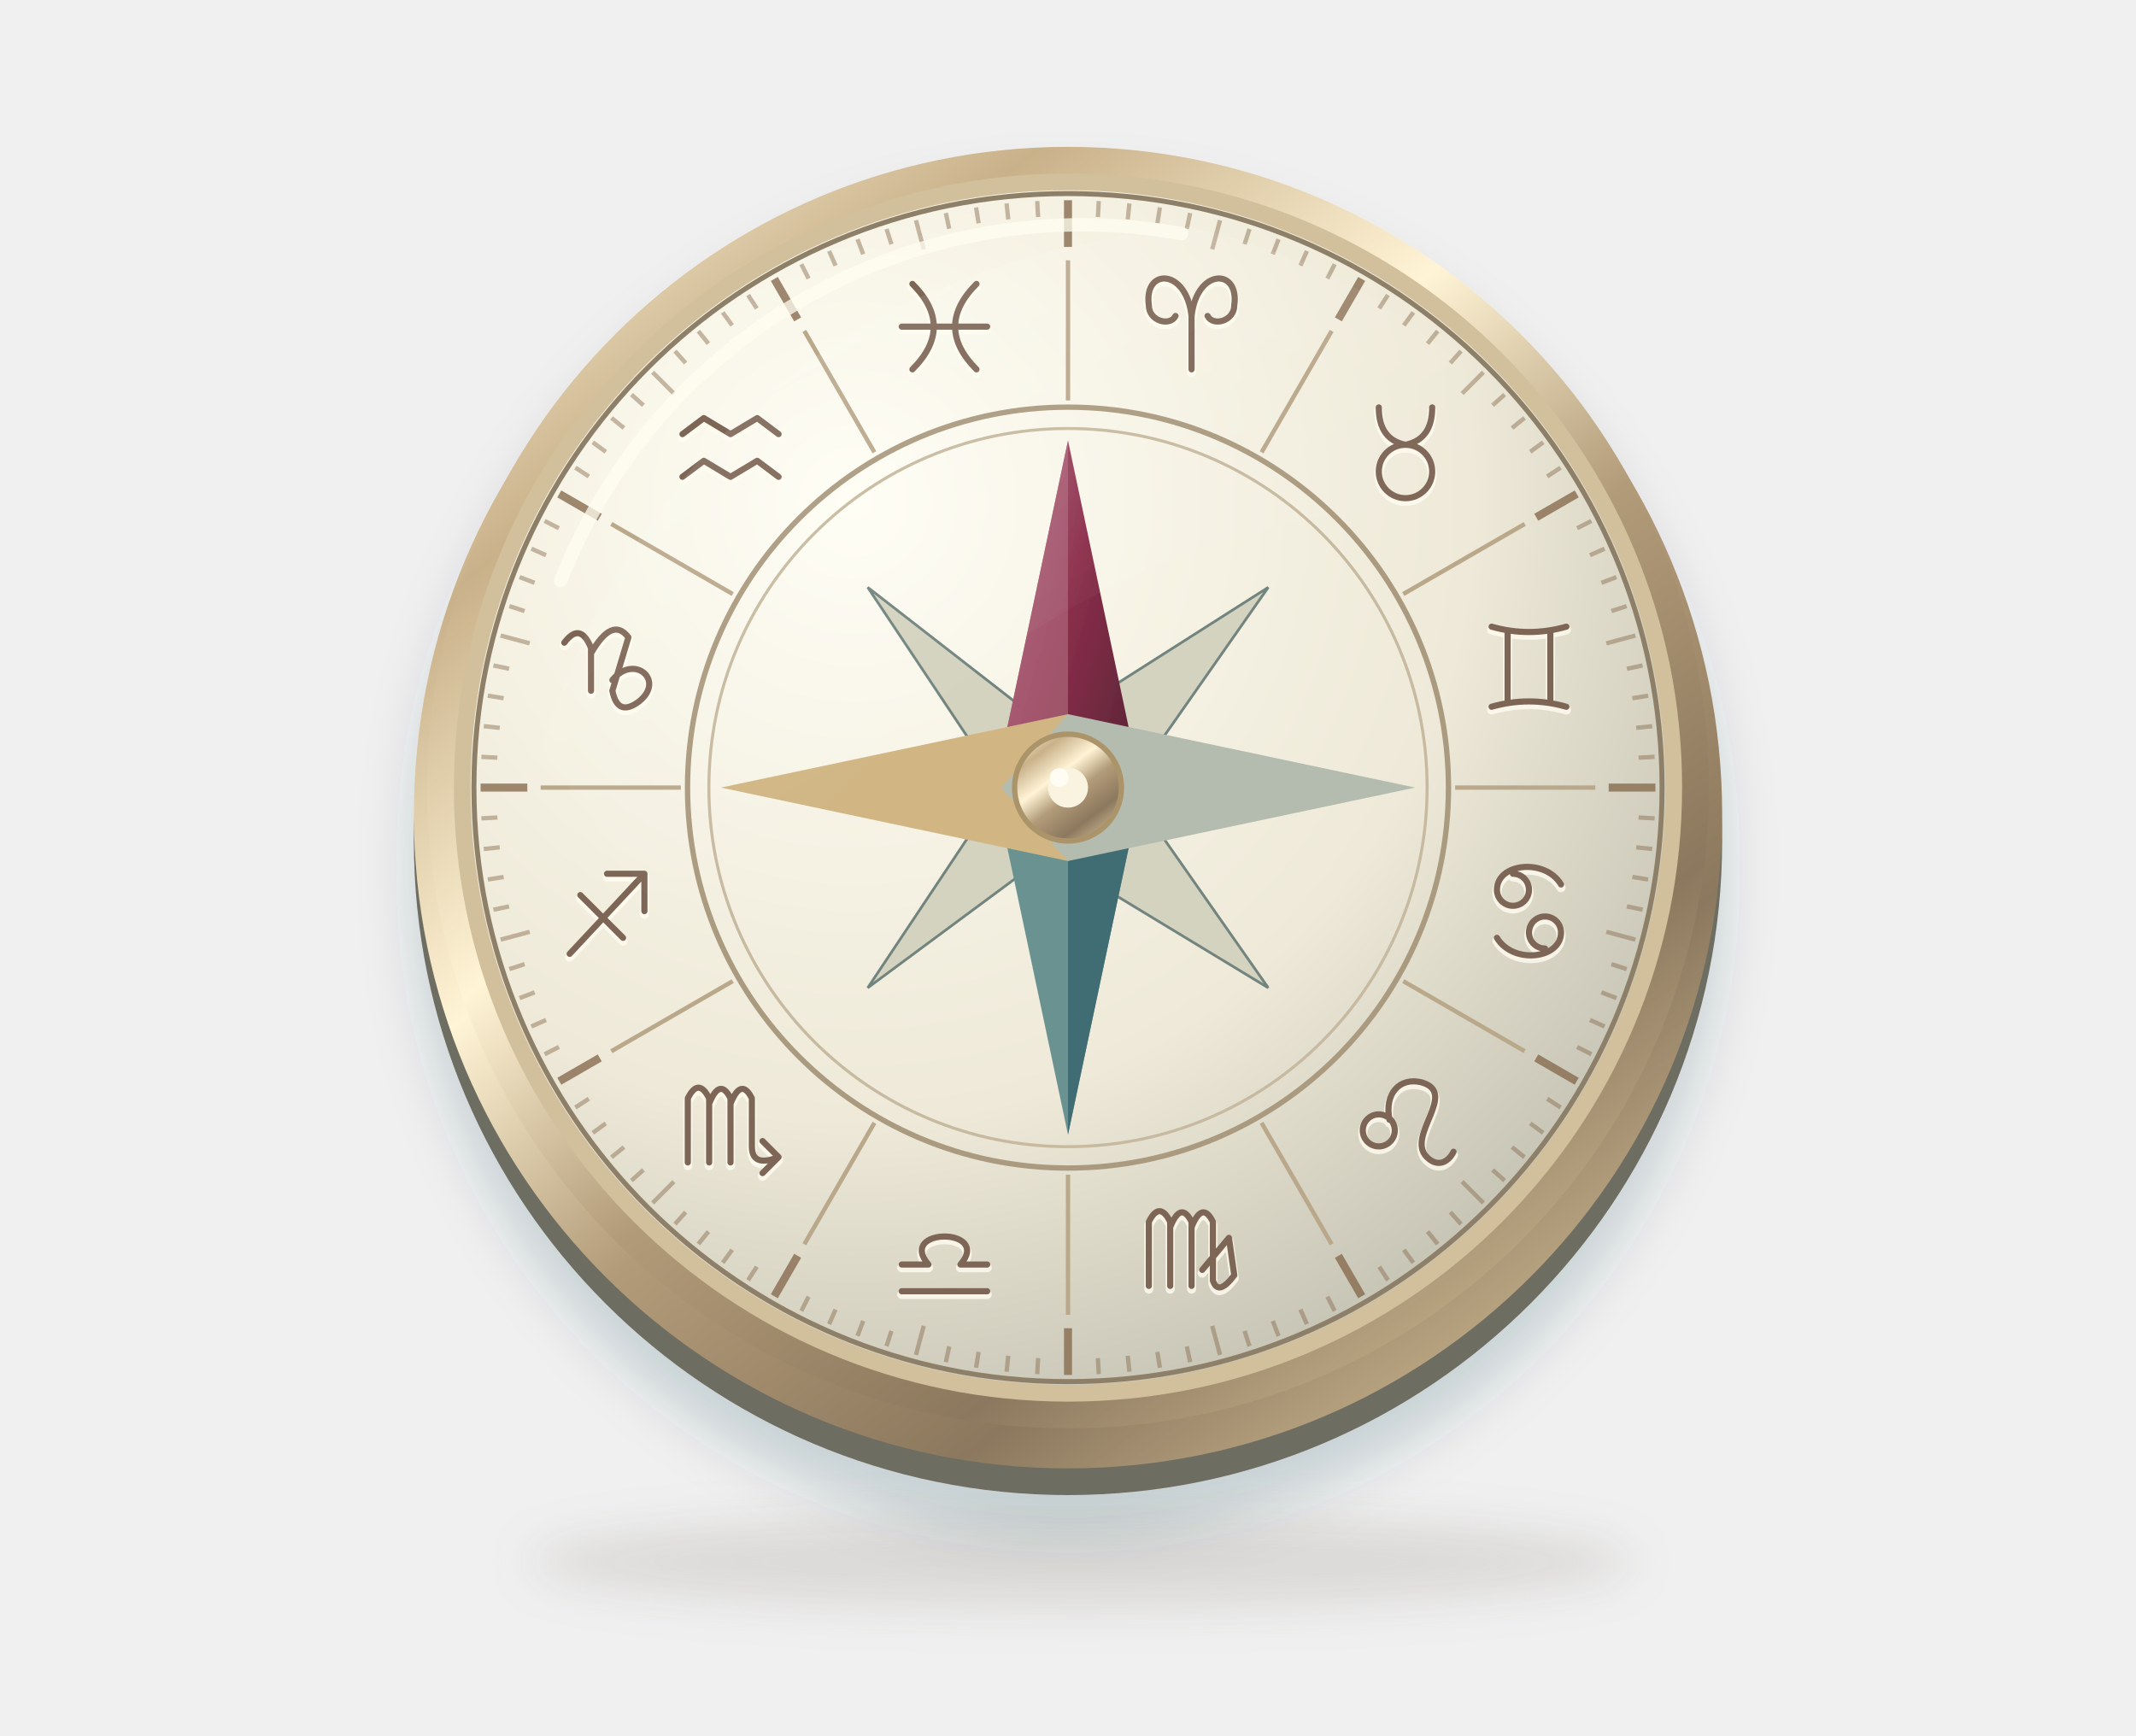
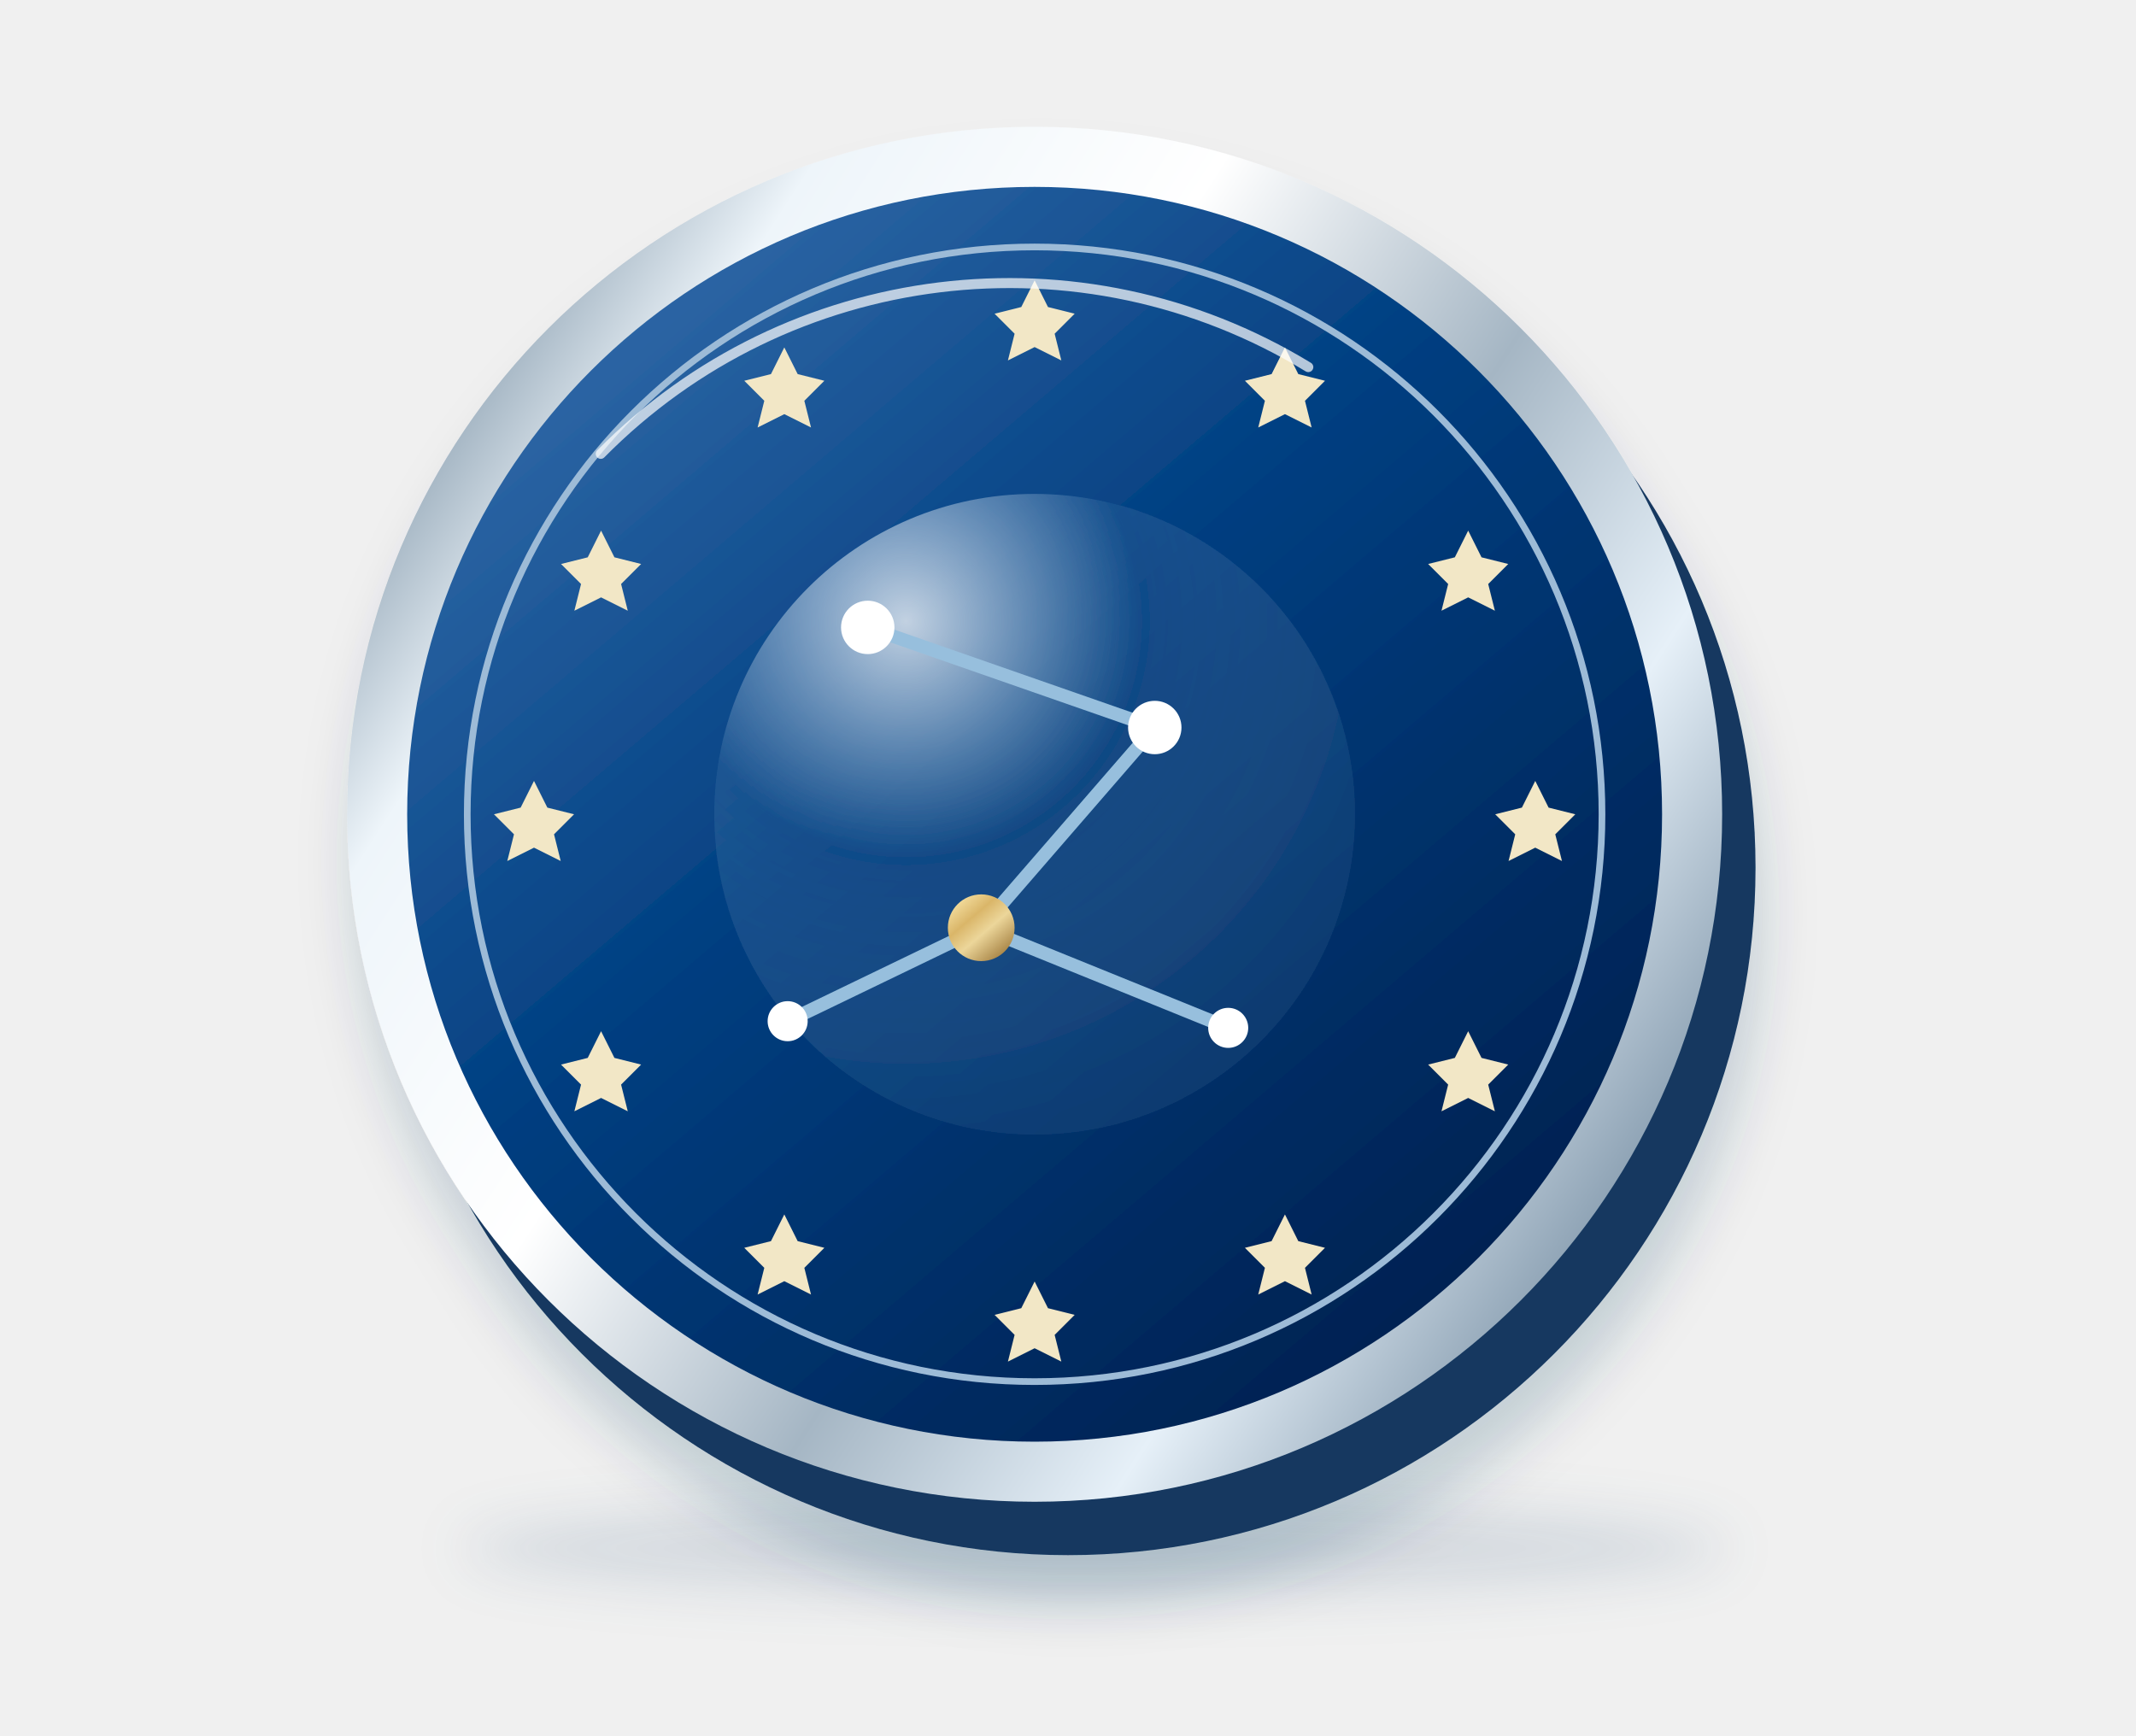
<svg xmlns="http://www.w3.org/2000/svg" viewBox="0 0 320 260">
  <defs>
-     <linearGradient id="kv-zodiac-paper" x1="0" y1="0" x2=".85" y2="1">
-       <stop stop-color="#fffaf0" />
-       <stop offset=".57" stop-color="#eee5d4" />
-       <stop offset="1" stop-color="#b7ae9c" />
+     <linearGradient id="fi-star-paper" x1=".2" y1="0" x2=".85" y2="1">
+       <stop stop-color="#FFF" />
+       <stop offset=".58" stop-color="#F7FBFF" />
+       <stop offset="1" stop-color="#DDE7F1" />
    </linearGradient>
-     <linearGradient id="kv-zodiac-wine" x1="0" y1="0" x2=".95" y2="1">
-       <stop stop-color="#78b2dd" />
-       <stop offset=".4" stop-color="#24699d" />
-       <stop offset="1" stop-color="#153b5b" />
+     <linearGradient id="fi-star-blue" x1=".05" y1="0" x2=".9" y2="1">
+       <stop stop-color="#3D74B2" />
+       <stop offset=".45" stop-color="#003E80" />
+       <stop offset="1" stop-color="#001C48" />
    </linearGradient>
-     <linearGradient id="kv-zodiac-teal" x1="0" y1="0" x2="1" y2="1">
-       <stop stop-color="#8ec5b8" />
-       <stop offset=".48" stop-color="#488c80" />
-       <stop offset="1" stop-color="#24574f" />
+     <linearGradient id="fi-star-ice" x1="0" y1="0" x2=".8" y2="1">
+       <stop stop-color="#FFF" />
+       <stop offset=".3" stop-color="#DEEDF7" />
+       <stop offset="1" stop-color="#8BB4D2" />
    </linearGradient>
-     <linearGradient id="kv-zodiac-gold" x1="0" y1="0" x2=".8" y2="1">
-       <stop stop-color="#fff2b7" />
-       <stop offset=".22" stop-color="#d1aa5b" />
-       <stop offset=".4" stop-color="#f1d68b" />
-       <stop offset=".67" stop-color="#ad8439" />
-       <stop offset="1" stop-color="#7b5b2c" />
+     <linearGradient id="fi-star-metal" x1="0" y1=".15" x2="1" y2=".8">
+       <stop stop-color="#637D93" />
+       <stop offset=".18" stop-color="#EEF5FA" />
+       <stop offset=".39" stop-color="#FFF" />
+       <stop offset=".6" stop-color="#A5B6C4" />
+       <stop offset=".78" stop-color="#E6F0F8" />
+       <stop offset="1" stop-color="#6B849A" />
    </linearGradient>
-     <linearGradient id="kv-zodiac-metal" x1="0" y1="0" x2="1" y2=".9">
-       <stop stop-color="#fafdfb" />
-       <stop offset=".2" stop-color="#c6d0d0" />
-       <stop offset=".43" stop-color="#fbfcf3" />
-       <stop offset=".6" stop-color="#9cabae" />
-       <stop offset="1" stop-color="#4c636d" />
+     <linearGradient id="fi-star-gold" x1="0" y1="0" x2=".85" y2="1">
+       <stop stop-color="#FFF0B8" />
+       <stop offset=".38" stop-color="#DAB669" />
+       <stop offset=".6" stop-color="#ECD69A" />
+       <stop offset="1" stop-color="#9C7637" />
    </linearGradient>
-     <linearGradient id="kv-zodiac-ink" x1="0" y1="0" x2=".7" y2="1">
-       <stop stop-color="#66747d" />
-       <stop offset=".45" stop-color="#35424f" />
-       <stop offset="1" stop-color="#17242f" />
+     <linearGradient id="fi-star-green" x1="0" y1="0" x2="1" y2="1">
+       <stop stop-color="#B1CC84" />
+       <stop offset=".4" stop-color="#669151" />
+       <stop offset="1" stop-color="#2E593F" />
    </linearGradient>
-     <radialGradient id="kv-zodiac-glass" cx="30%" cy="20%" r="85%">
-       <stop stop-color="#fff" stop-opacity=".9" />
-       <stop offset=".5" stop-color="#eaf5ed" stop-opacity=".3" />
-       <stop offset="1" stop-color="#86a3ae" stop-opacity=".55" />
+     <linearGradient id="fi-star-leaf" x1="0" y1="0" x2="1" y2="1">
+       <stop stop-color="#D6B161" />
+       <stop offset=".4" stop-color="#D17539" />
+       <stop offset="1" stop-color="#8E3D31" />
+     </linearGradient>
+     <linearGradient id="fi-star-berry" x1="0" y1="0" x2=".8" y2="1">
+       <stop stop-color="#EA8174" />
+       <stop offset=".4" stop-color="#C23C47" />
+       <stop offset="1" stop-color="#8D2038" />
+     </linearGradient>
+     <radialGradient id="fi-star-glass" cx=".3" cy=".2" r=".8">
+       <stop stop-color="#FFF" stop-opacity=".75" />
+       <stop offset=".46" stop-color="#D5E7F5" stop-opacity=".08" />
+       <stop offset="1" stop-color="#316392" stop-opacity=".23" />
    </radialGradient>
-     <filter id="kv-zodiac-shadow" x="-35%" y="-35%" width="180%" height="190%">
-       <feDropShadow dx="0" dy="6" stdDeviation="4" flood-color="#183a50" flood-opacity=".17" />
+     <radialGradient id="fi-star-skin" cx=".3" cy=".22" r=".9">
+       <stop stop-color="#F9D7AF" />
+       <stop offset=".65" stop-color="#DCA77A" />
+       <stop offset="1" stop-color="#BE855E" />
+     </radialGradient>
+     <filter id="fi-star-shadow" x="-30%" y="-30%" width="170%" height="180%">
+       <feDropShadow dx="1" dy="7" stdDeviation="4" flood-color="#163A60" flood-opacity=".18" />
    </filter>
-     <filter id="kv-zodiac-soft" x="-50%" y="-100%" width="200%" height="300%">
-       <feGaussianBlur stdDeviation="3.5" />
+     <filter id="fi-star-soft" x="-60%" y="-150%" width="220%" height="400%">
+       <feGaussianBlur stdDeviation="4" />
    </filter>
  </defs>
-   <defs>
-     <linearGradient id="kv-zodiac-rim" x1=".1" y1="0" x2=".85" y2="1">
-       <stop stop-color="#f9edce" />
-       <stop offset=".18" stop-color="#c9b18a" />
-       <stop offset=".39" stop-color="#fff4d6" />
-       <stop offset=".57" stop-color="#b29b78" />
-       <stop offset=".79" stop-color="#8c785e" />
-       <stop offset="1" stop-color="#d4bf96" />
-     </linearGradient>
-     <radialGradient id="kv-zodiac-dial" cx="32%" cy="26%" r="80%">
-       <stop stop-color="#fffef4" />
-       <stop offset=".65" stop-color="#eee9d8" />
-       <stop offset="1" stop-color="#c7c5b6" />
-     </radialGradient>
-     <linearGradient id="kv-zodiac-needle" x1="0" y1="0" x2="1" y2=".8">
-       <stop stop-color="#b36b80" />
-       <stop offset=".5" stop-color="#8b2e4b" />
-       <stop offset="1" stop-color="#562536" />
-     </linearGradient>
-     <linearGradient id="kv-zodiac-glass-glint" x1="0" y1="0" x2=".8" y2="1">
-       <stop stop-color="#fff" stop-opacity=".52" />
-       <stop offset=".7" stop-color="#fff" stop-opacity="0" />
-     </linearGradient>
-   </defs>
-   <ellipse cx="162" cy="234" rx="83" ry="7" fill="#544b40" opacity=".14" filter="url(#kv-zodiac-soft)" />
-   <g filter="url(#kv-zodiac-shadow)">
-     <circle cx="160" cy="126" r="98" fill="#6e6d62" />
-     <circle cx="160" cy="122" r="98" fill="url(#kv-zodiac-rim)" />
-     <circle cx="160" cy="118" r="96" fill="url(#kv-zodiac-rim)" />
-     <circle cx="160" cy="118" r="92" fill="#d2bf9b" />
-     <circle cx="160" cy="118" r="89.5" fill="url(#kv-zodiac-dial)" />
-     <circle cx="160" cy="118" r="89" fill="none" stroke="#8e8068" stroke-width=".75" />
-     <path d="M160.00 37.00L160.00 30.00" stroke="#876c4f" stroke-width="1.2" opacity="0.8" />
-     <path d="M164.48 32.52L164.61 30.12" stroke="#876c4f" stroke-width="0.65" opacity="0.47" />
-     <path d="M168.95 32.87L169.20 30.48" stroke="#876c4f" stroke-width="0.65" opacity="0.47" />
-     <path d="M173.39 33.45L173.77 31.08" stroke="#876c4f" stroke-width="0.65" opacity="0.47" />
-     <path d="M177.80 34.27L178.30 31.92" stroke="#876c4f" stroke-width="0.65" opacity="0.47" />
-     <path d="M181.61 37.35L182.78 33.00" stroke="#876c4f" stroke-width="0.65" opacity="0.47" />
-     <path d="M186.45 36.59L187.19 34.31" stroke="#876c4f" stroke-width="0.65" opacity="0.47" />
-     <path d="M190.68 38.09L191.54 35.84" stroke="#876c4f" stroke-width="0.65" opacity="0.47" />
-     <path d="M194.82 39.80L195.79 37.61" stroke="#876c4f" stroke-width="0.65" opacity="0.47" />
-     <path d="M198.86 41.73L199.95 39.59" stroke="#876c4f" stroke-width="0.65" opacity="0.47" />
-     <path d="M200.50 47.85L204.00 41.79" stroke="#876c4f" stroke-width="1.2" opacity="0.8" />
-     <path d="M206.62 46.21L207.93 44.20" stroke="#876c4f" stroke-width="0.65" opacity="0.47" />
-     <path d="M210.31 48.75L211.73 46.81" stroke="#876c4f" stroke-width="0.65" opacity="0.47" />
-     <path d="M213.87 51.48L215.38 49.61" stroke="#876c4f" stroke-width="0.65" opacity="0.47" />
-     <path d="M217.28 54.39L218.88 52.60" stroke="#876c4f" stroke-width="0.65" opacity="0.47" />
-     <path d="M219.04 58.96L222.23 55.77" stroke="#876c4f" stroke-width="0.65" opacity="0.47" />
-     <path d="M223.61 60.72L225.40 59.12" stroke="#876c4f" stroke-width="0.65" opacity="0.47" />
-     <path d="M226.52 64.13L228.39 62.62" stroke="#876c4f" stroke-width="0.65" opacity="0.47" />
-     <path d="M229.25 67.69L231.19 66.27" stroke="#876c4f" stroke-width="0.65" opacity="0.47" />
-     <path d="M231.79 71.38L233.80 70.07" stroke="#876c4f" stroke-width="0.65" opacity="0.47" />
-     <path d="M230.15 77.50L236.21 74.00" stroke="#876c4f" stroke-width="1.2" opacity="0.8" />
-     <path d="M236.27 79.14L238.41 78.05" stroke="#876c4f" stroke-width="0.65" opacity="0.47" />
-     <path d="M238.20 83.18L240.39 82.21" stroke="#876c4f" stroke-width="0.65" opacity="0.47" />
-     <path d="M239.91 87.32L242.16 86.46" stroke="#876c4f" stroke-width="0.65" opacity="0.47" />
-     <path d="M241.41 91.55L243.69 90.81" stroke="#876c4f" stroke-width="0.65" opacity="0.47" />
-     <path d="M240.65 96.39L245.00 95.22" stroke="#876c4f" stroke-width="0.65" opacity="0.47" />
-     <path d="M243.73 100.20L246.08 99.70" stroke="#876c4f" stroke-width="0.65" opacity="0.47" />
-     <path d="M244.55 104.61L246.92 104.23" stroke="#876c4f" stroke-width="0.65" opacity="0.47" />
-     <path d="M245.13 109.05L247.52 108.80" stroke="#876c4f" stroke-width="0.65" opacity="0.47" />
-     <path d="M245.48 113.52L247.88 113.39" stroke="#876c4f" stroke-width="0.65" opacity="0.47" />
-     <path d="M241.00 118.00L248.00 118.00" stroke="#876c4f" stroke-width="1.2" opacity="0.8" />
-     <path d="M245.48 122.48L247.88 122.61" stroke="#876c4f" stroke-width="0.65" opacity="0.47" />
-     <path d="M245.13 126.95L247.52 127.20" stroke="#876c4f" stroke-width="0.65" opacity="0.47" />
-     <path d="M244.55 131.39L246.92 131.77" stroke="#876c4f" stroke-width="0.65" opacity="0.47" />
-     <path d="M243.73 135.80L246.08 136.30" stroke="#876c4f" stroke-width="0.65" opacity="0.47" />
-     <path d="M240.65 139.61L245.00 140.78" stroke="#876c4f" stroke-width="0.65" opacity="0.47" />
-     <path d="M241.41 144.45L243.69 145.19" stroke="#876c4f" stroke-width="0.65" opacity="0.47" />
-     <path d="M239.91 148.68L242.16 149.54" stroke="#876c4f" stroke-width="0.65" opacity="0.47" />
-     <path d="M238.20 152.82L240.39 153.79" stroke="#876c4f" stroke-width="0.65" opacity="0.47" />
-     <path d="M236.27 156.86L238.41 157.95" stroke="#876c4f" stroke-width="0.65" opacity="0.47" />
-     <path d="M230.15 158.50L236.21 162.00" stroke="#876c4f" stroke-width="1.2" opacity="0.8" />
-     <path d="M231.79 164.62L233.80 165.93" stroke="#876c4f" stroke-width="0.65" opacity="0.47" />
-     <path d="M229.25 168.31L231.19 169.73" stroke="#876c4f" stroke-width="0.65" opacity="0.47" />
-     <path d="M226.52 171.87L228.39 173.38" stroke="#876c4f" stroke-width="0.65" opacity="0.47" />
-     <path d="M223.61 175.28L225.40 176.88" stroke="#876c4f" stroke-width="0.65" opacity="0.47" />
-     <path d="M219.04 177.04L222.23 180.23" stroke="#876c4f" stroke-width="0.65" opacity="0.47" />
-     <path d="M217.28 181.61L218.88 183.40" stroke="#876c4f" stroke-width="0.65" opacity="0.47" />
-     <path d="M213.87 184.52L215.38 186.39" stroke="#876c4f" stroke-width="0.65" opacity="0.47" />
-     <path d="M210.31 187.25L211.73 189.19" stroke="#876c4f" stroke-width="0.65" opacity="0.47" />
-     <path d="M206.62 189.79L207.93 191.80" stroke="#876c4f" stroke-width="0.65" opacity="0.47" />
-     <path d="M200.50 188.15L204.00 194.21" stroke="#876c4f" stroke-width="1.2" opacity="0.8" />
-     <path d="M198.86 194.27L199.95 196.41" stroke="#876c4f" stroke-width="0.65" opacity="0.47" />
-     <path d="M194.82 196.20L195.79 198.39" stroke="#876c4f" stroke-width="0.65" opacity="0.47" />
-     <path d="M190.68 197.91L191.54 200.16" stroke="#876c4f" stroke-width="0.65" opacity="0.47" />
-     <path d="M186.45 199.41L187.19 201.69" stroke="#876c4f" stroke-width="0.65" opacity="0.47" />
-     <path d="M181.61 198.65L182.78 203.00" stroke="#876c4f" stroke-width="0.65" opacity="0.47" />
-     <path d="M177.80 201.73L178.30 204.08" stroke="#876c4f" stroke-width="0.65" opacity="0.47" />
-     <path d="M173.39 202.55L173.77 204.92" stroke="#876c4f" stroke-width="0.65" opacity="0.47" />
-     <path d="M168.95 203.13L169.20 205.52" stroke="#876c4f" stroke-width="0.65" opacity="0.47" />
-     <path d="M164.48 203.48L164.61 205.88" stroke="#876c4f" stroke-width="0.65" opacity="0.47" />
-     <path d="M160.00 199.00L160.00 206.00" stroke="#876c4f" stroke-width="1.2" opacity="0.8" />
-     <path d="M155.52 203.48L155.39 205.88" stroke="#876c4f" stroke-width="0.65" opacity="0.47" />
-     <path d="M151.05 203.13L150.80 205.52" stroke="#876c4f" stroke-width="0.65" opacity="0.47" />
-     <path d="M146.61 202.55L146.23 204.92" stroke="#876c4f" stroke-width="0.65" opacity="0.47" />
-     <path d="M142.20 201.73L141.70 204.08" stroke="#876c4f" stroke-width="0.65" opacity="0.47" />
-     <path d="M138.39 198.65L137.22 203.00" stroke="#876c4f" stroke-width="0.65" opacity="0.47" />
-     <path d="M133.55 199.41L132.81 201.69" stroke="#876c4f" stroke-width="0.65" opacity="0.47" />
-     <path d="M129.32 197.91L128.46 200.16" stroke="#876c4f" stroke-width="0.65" opacity="0.47" />
-     <path d="M125.18 196.20L124.21 198.39" stroke="#876c4f" stroke-width="0.65" opacity="0.47" />
-     <path d="M121.14 194.27L120.05 196.41" stroke="#876c4f" stroke-width="0.65" opacity="0.47" />
-     <path d="M119.50 188.15L116.00 194.21" stroke="#876c4f" stroke-width="1.2" opacity="0.8" />
-     <path d="M113.38 189.79L112.07 191.80" stroke="#876c4f" stroke-width="0.65" opacity="0.47" />
-     <path d="M109.69 187.25L108.27 189.19" stroke="#876c4f" stroke-width="0.65" opacity="0.47" />
-     <path d="M106.13 184.52L104.62 186.39" stroke="#876c4f" stroke-width="0.65" opacity="0.47" />
-     <path d="M102.72 181.61L101.12 183.40" stroke="#876c4f" stroke-width="0.65" opacity="0.47" />
-     <path d="M100.96 177.04L97.77 180.23" stroke="#876c4f" stroke-width="0.65" opacity="0.47" />
-     <path d="M96.39 175.28L94.60 176.88" stroke="#876c4f" stroke-width="0.65" opacity="0.47" />
-     <path d="M93.48 171.87L91.61 173.38" stroke="#876c4f" stroke-width="0.65" opacity="0.47" />
-     <path d="M90.75 168.31L88.81 169.73" stroke="#876c4f" stroke-width="0.65" opacity="0.47" />
-     <path d="M88.21 164.62L86.20 165.93" stroke="#876c4f" stroke-width="0.65" opacity="0.47" />
-     <path d="M89.85 158.50L83.79 162.00" stroke="#876c4f" stroke-width="1.2" opacity="0.8" />
-     <path d="M83.73 156.86L81.59 157.95" stroke="#876c4f" stroke-width="0.65" opacity="0.47" />
-     <path d="M81.80 152.82L79.61 153.79" stroke="#876c4f" stroke-width="0.65" opacity="0.47" />
-     <path d="M80.09 148.68L77.84 149.54" stroke="#876c4f" stroke-width="0.65" opacity="0.47" />
-     <path d="M78.59 144.45L76.31 145.19" stroke="#876c4f" stroke-width="0.65" opacity="0.47" />
-     <path d="M79.35 139.61L75.00 140.78" stroke="#876c4f" stroke-width="0.65" opacity="0.47" />
-     <path d="M76.27 135.80L73.92 136.30" stroke="#876c4f" stroke-width="0.65" opacity="0.47" />
-     <path d="M75.45 131.39L73.08 131.77" stroke="#876c4f" stroke-width="0.65" opacity="0.47" />
-     <path d="M74.87 126.95L72.48 127.20" stroke="#876c4f" stroke-width="0.65" opacity="0.47" />
-     <path d="M74.52 122.48L72.12 122.61" stroke="#876c4f" stroke-width="0.65" opacity="0.47" />
-     <path d="M79.00 118.00L72.00 118.00" stroke="#876c4f" stroke-width="1.2" opacity="0.8" />
-     <path d="M74.52 113.52L72.12 113.39" stroke="#876c4f" stroke-width="0.65" opacity="0.47" />
-     <path d="M74.87 109.05L72.48 108.80" stroke="#876c4f" stroke-width="0.65" opacity="0.47" />
-     <path d="M75.45 104.61L73.08 104.23" stroke="#876c4f" stroke-width="0.65" opacity="0.47" />
-     <path d="M76.27 100.20L73.92 99.70" stroke="#876c4f" stroke-width="0.65" opacity="0.47" />
-     <path d="M79.35 96.39L75.00 95.22" stroke="#876c4f" stroke-width="0.65" opacity="0.47" />
-     <path d="M78.59 91.55L76.31 90.81" stroke="#876c4f" stroke-width="0.65" opacity="0.47" />
-     <path d="M80.09 87.32L77.84 86.46" stroke="#876c4f" stroke-width="0.65" opacity="0.47" />
-     <path d="M81.80 83.18L79.61 82.21" stroke="#876c4f" stroke-width="0.65" opacity="0.47" />
-     <path d="M83.73 79.14L81.59 78.05" stroke="#876c4f" stroke-width="0.65" opacity="0.47" />
-     <path d="M89.85 77.50L83.79 74.00" stroke="#876c4f" stroke-width="1.2" opacity="0.8" />
-     <path d="M88.21 71.38L86.20 70.07" stroke="#876c4f" stroke-width="0.65" opacity="0.47" />
-     <path d="M90.75 67.69L88.81 66.27" stroke="#876c4f" stroke-width="0.65" opacity="0.47" />
-     <path d="M93.48 64.13L91.61 62.62" stroke="#876c4f" stroke-width="0.65" opacity="0.47" />
-     <path d="M96.39 60.72L94.60 59.12" stroke="#876c4f" stroke-width="0.65" opacity="0.47" />
-     <path d="M100.96 58.96L97.77 55.77" stroke="#876c4f" stroke-width="0.65" opacity="0.47" />
-     <path d="M102.72 54.39L101.12 52.60" stroke="#876c4f" stroke-width="0.65" opacity="0.47" />
-     <path d="M106.13 51.48L104.62 49.61" stroke="#876c4f" stroke-width="0.65" opacity="0.47" />
-     <path d="M109.69 48.75L108.27 46.81" stroke="#876c4f" stroke-width="0.65" opacity="0.47" />
-     <path d="M113.38 46.21L112.07 44.20" stroke="#876c4f" stroke-width="0.65" opacity="0.47" />
-     <path d="M119.50 47.85L116.00 41.79" stroke="#876c4f" stroke-width="1.2" opacity="0.8" />
-     <path d="M121.14 41.73L120.05 39.59" stroke="#876c4f" stroke-width="0.65" opacity="0.47" />
-     <path d="M125.18 39.80L124.21 37.61" stroke="#876c4f" stroke-width="0.65" opacity="0.47" />
-     <path d="M129.32 38.09L128.46 35.84" stroke="#876c4f" stroke-width="0.65" opacity="0.47" />
-     <path d="M133.55 36.59L132.81 34.31" stroke="#876c4f" stroke-width="0.65" opacity="0.47" />
-     <path d="M138.39 37.35L137.22 33.00" stroke="#876c4f" stroke-width="0.65" opacity="0.47" />
-     <path d="M142.20 34.27L141.70 31.92" stroke="#876c4f" stroke-width="0.65" opacity="0.47" />
-     <path d="M146.61 33.45L146.23 31.08" stroke="#876c4f" stroke-width="0.65" opacity="0.47" />
-     <path d="M151.05 32.87L150.80 30.48" stroke="#876c4f" stroke-width="0.65" opacity="0.47" />
-     <path d="M155.52 32.52L155.39 30.12" stroke="#876c4f" stroke-width="0.65" opacity="0.47" />
-     <path d="M160.00 60.00L160.00 39.00" stroke="#baa88b" stroke-width=".65" />
-     <path d="M189.00 67.77L199.50 49.58" stroke="#baa88b" stroke-width=".65" />
-     <path d="M210.23 89.00L228.42 78.50" stroke="#baa88b" stroke-width=".65" />
-     <path d="M218.00 118.00L239.00 118.00" stroke="#baa88b" stroke-width=".65" />
-     <path d="M210.23 147.00L228.42 157.50" stroke="#baa88b" stroke-width=".65" />
-     <path d="M189.00 168.23L199.50 186.42" stroke="#baa88b" stroke-width=".65" />
-     <path d="M160.00 176.00L160.00 197.00" stroke="#baa88b" stroke-width=".65" />
-     <path d="M131.00 168.23L120.50 186.42" stroke="#baa88b" stroke-width=".65" />
-     <path d="M109.77 147.00L91.58 157.50" stroke="#baa88b" stroke-width=".65" />
-     <path d="M102.00 118.00L81.00 118.00" stroke="#baa88b" stroke-width=".65" />
-     <path d="M109.77 89.00L91.58 78.50" stroke="#baa88b" stroke-width=".65" />
-     <path d="M131.00 67.77L120.50 49.58" stroke="#baa88b" stroke-width=".65" />
-     <g transform="translate(170.51 40.94) scale(.8)" fill="none" stroke-linecap="round" stroke-linejoin="round">
-       <path d="M10 18V8C9-1 1-1 2 6c0 3 4 4 5 2M10 8C11-1 19-1 18 6c0 3-4 4-5 2" transform="translate(0 .6)" stroke="#fffdf0" stroke-width="1.7" opacity=".8" />
-       <path d="M10 18V8C9-1 1-1 2 6c0 3 4 4 5 2M10 8C11-1 19-1 18 6c0 3-4 4-5 2" stroke="#7e6657" stroke-width="1.15" />
-     </g>
-     <g transform="translate(202.56 59.44) scale(.8)" fill="none" stroke-linecap="round" stroke-linejoin="round">
-       <path d="M5 2q0 6 5 7 5-1 5-7M10 9a5 5 0 1 0 0 10 5 5 0 0 0 0-10" transform="translate(0 .6)" stroke="#fffdf0" stroke-width="1.7" opacity=".8" />
-       <path d="M5 2q0 6 5 7 5-1 5-7M10 9a5 5 0 1 0 0 10 5 5 0 0 0 0-10" stroke="#7e6657" stroke-width="1.15" />
-     </g>
-     <g transform="translate(221.06 91.49) scale(.8)" fill="none" stroke-linecap="round" stroke-linejoin="round">
-       <path d="M3 3q7 2 14 0M3 18q7-2 14 0M6 4v13m8-13v13" transform="translate(0 .6)" stroke="#fffdf0" stroke-width="1.7" opacity=".8" />
-       <path d="M3 3q7 2 14 0M3 18q7-2 14 0M6 4v13m8-13v13" stroke="#7e6657" stroke-width="1.15" />
-     </g>
-     <g transform="translate(221.06 128.51) scale(.8)" fill="none" stroke-linecap="round" stroke-linejoin="round">
-       <path d="M16 5C13 0 4 1 4 6a3 3 0 1 0 3-3M4 15c3 5 12 4 12-1a3 3 0 1 0-3 3" transform="translate(0 .6)" stroke="#fffdf0" stroke-width="1.7" opacity=".8" />
-       <path d="M16 5C13 0 4 1 4 6a3 3 0 1 0 3-3M4 15c3 5 12 4 12-1a3 3 0 1 0-3 3" stroke="#7e6657" stroke-width="1.15" />
-     </g>
-     <g transform="translate(202.56 160.56) scale(.8)" fill="none" stroke-linecap="round" stroke-linejoin="round">
-       <path d="M5 14a3 3 0 1 0 0-6 3 3 0 0 0 0 6M7 9C6 4 9 1 13 2c7 2-3 10 1 14 2 2 4 1 5-1" transform="translate(0 .6)" stroke="#fffdf0" stroke-width="1.7" opacity=".8" />
-       <path d="M5 14a3 3 0 1 0 0-6 3 3 0 0 0 0 6M7 9C6 4 9 1 13 2c7 2-3 10 1 14 2 2 4 1 5-1" stroke="#7e6657" stroke-width="1.15" />
-     </g>
-     <g transform="translate(170.51 179.06) scale(.8)" fill="none" stroke-linecap="round" stroke-linejoin="round">
-       <path d="M2 17V5q2-4 4 0v12M6 6q2-5 4-1v12M10 6q2-5 4-1v11q1 3 4-1l-1-7-5 6" transform="translate(0 .6)" stroke="#fffdf0" stroke-width="1.7" opacity=".8" />
-       <path d="M2 17V5q2-4 4 0v12M6 6q2-5 4-1v12M10 6q2-5 4-1v11q1 3 4-1l-1-7-5 6" stroke="#7e6657" stroke-width="1.15" />
-     </g>
-     <g transform="translate(133.49 179.06) scale(.8)" fill="none" stroke-linecap="round" stroke-linejoin="round">
-       <path d="M2 18h16M2 13h5c-6-7 12-7 6 0h5" transform="translate(0 .6)" stroke="#fffdf0" stroke-width="1.7" opacity=".8" />
-       <path d="M2 18h16M2 13h5c-6-7 12-7 6 0h5" stroke="#7e6657" stroke-width="1.15" />
-     </g>
-     <g transform="translate(101.44 160.56) scale(.8)" fill="none" stroke-linecap="round" stroke-linejoin="round">
-       <path d="M2 17V5q2-4 4 0v12M6 6q2-5 4-1v12M10 6q2-5 4-1v9q0 4 5 2m-3-3 3 3-3 3" transform="translate(0 .6)" stroke="#fffdf0" stroke-width="1.7" opacity=".8" />
-       <path d="M2 17V5q2-4 4 0v12M6 6q2-5 4-1v12M10 6q2-5 4-1v9q0 4 5 2m-3-3 3 3-3 3" stroke="#7e6657" stroke-width="1.15" />
-     </g>
-     <g transform="translate(82.94 128.51) scale(.8)" fill="none" stroke-linecap="round" stroke-linejoin="round">
-       <path d="M3 18 17 3M10 3h7v7M5 7l8 8" transform="translate(0 .6)" stroke="#fffdf0" stroke-width="1.7" opacity=".8" />
-       <path d="M3 18 17 3M10 3h7v7M5 7l8 8" stroke="#7e6657" stroke-width="1.15" />
-     </g>
-     <g transform="translate(82.94 91.49) scale(.8)" fill="none" stroke-linecap="round" stroke-linejoin="round">
-       <path d="M2 6q3-4 5 1v8M7 8q4-7 7-3l-3 10q1 5 5 2c5-4-1-9-5-4" transform="translate(0 .6)" stroke="#fffdf0" stroke-width="1.7" opacity=".8" />
-       <path d="M2 6q3-4 5 1v8M7 8q4-7 7-3l-3 10q1 5 5 2c5-4-1-9-5-4" stroke="#7e6657" stroke-width="1.15" />
-     </g>
-     <g transform="translate(101.44 59.44) scale(.8)" fill="none" stroke-linecap="round" stroke-linejoin="round">
-       <path d="M1 7l4-3 5 3 5-3 4 3M1 15l4-3 5 3 5-3 4 3" transform="translate(0 .6)" stroke="#fffdf0" stroke-width="1.7" opacity=".8" />
-       <path d="M1 7l4-3 5 3 5-3 4 3M1 15l4-3 5 3 5-3 4 3" stroke="#7e6657" stroke-width="1.15" />
-     </g>
-     <g transform="translate(133.49 40.94) scale(.8)" fill="none" stroke-linecap="round" stroke-linejoin="round">
-       <path d="M4 2q8 8 0 16M16 2q-8 8 0 16M2 10h16" transform="translate(0 .6)" stroke="#fffdf0" stroke-width="1.7" opacity=".8" />
-       <path d="M4 2q8 8 0 16M16 2q-8 8 0 16M2 10h16" stroke="#7e6657" stroke-width="1.15" />
-     </g>
-     <circle cx="160" cy="118" r="57" fill="none" stroke="#aa9a7f" stroke-width=".8" />
-     <circle cx="160" cy="118" r="53.8" fill="none" stroke="#c7baa0" stroke-width=".45" />
-     <g fill="#bac7bf" stroke="#73847f" stroke-width=".4">
-       <path d="m160 75 8 35 35 8-35 8-8 35-8-35-35-8 35-8Z" />
-       <path d="m130 88 27 21 33-21-21 30 21 30-33-20-27 20 20-30Z" fill="#d3d3bf" />
-     </g>
-     <path d="M160 66 171 118 160 128 149 118Z" fill="url(#kv-zodiac-needle)" />
-     <path d="M160 66v62l-11-10Z" fill="#b26e82" opacity=".6" />
-     <path d="m160 170-11-52 11-10 11 10Z" fill="#6b9291" />
-     <path d="M160 170v-62l11 10Z" fill="#406c73" />
-     <path d="m108 118 52-11 10 11-10 11Z" fill="#d1b684" />
-     <path d="m212 118-52 11-10-11 10-11Z" fill="#b3bcae" />
-     <circle cx="160" cy="118" r="8" fill="url(#kv-zodiac-rim)" stroke="#ab946b" stroke-width=".8" />
-     <circle cx="160" cy="118" r="3" fill="#f9f3df" />
-     <circle cx="158.7" cy="116.5" r="1.4" fill="#fffdf3" />
-     <path d="M84 87A84 84 0 0 1 177 35" fill="none" stroke="#fffdf0" stroke-width="2" stroke-linecap="round" opacity=".75" />
-     <path d="M81 112Q104 42 178 34Q219 43 235 78Q163 65 104 144Z" fill="url(#kv-zodiac-glass-glint)" opacity=".25" />
+   <ellipse cx="164" cy="232" rx="95" ry="7" fill="#204873" opacity=".14" filter="url(#fi-star-soft)" />
+   <g filter="url(#fi-star-shadow)">
+     <circle cx="160" cy="130" r="103" fill="#163961" />
+     <circle cx="155" cy="122" r="103" fill="url(#fi-star-metal)" />
+     <circle cx="155" cy="122" r="94" fill="url(#fi-star-blue)" />
+     <circle cx="155" cy="122" r="85" fill="none" stroke="#9DBBD7" stroke-width="1" />
+     <path d="M155 42l2 4 4 1-3 3 1 4-4-2-4 2 1-4-3-3 4-1Z" fill="#F2E7C6" />
+     <path d="M192.5 52.048l2 4 4 1-3 3 1 4-4-2-4 2 1-4-3-3 4-1Z" fill="#F2E7C6" />
+     <path d="M219.952 79.5l2 4 4 1-3 3 1 4-4-2-4 2 1-4-3-3 4-1Z" fill="#F2E7C6" />
+     <path d="M230 117l2 4 4 1-3 3 1 4-4-2-4 2 1-4-3-3 4-1Z" fill="#F2E7C6" />
+     <path d="M219.952 154.5l2 4 4 1-3 3 1 4-4-2-4 2 1-4-3-3 4-1Z" fill="#F2E7C6" />
+     <path d="M192.5 181.952l2 4 4 1-3 3 1 4-4-2-4 2 1-4-3-3 4-1Z" fill="#F2E7C6" />
+     <path d="M155 192l2 4 4 1-3 3 1 4-4-2-4 2 1-4-3-3 4-1Z" fill="#F2E7C6" />
+     <path d="M117.5 181.952l2 4 4 1-3 3 1 4-4-2-4 2 1-4-3-3 4-1Z" fill="#F2E7C6" />
+     <path d="M90.048 154.5l2 4 4 1-3 3 1 4-4-2-4 2 1-4-3-3 4-1Z" fill="#F2E7C6" />
+     <path d="M80 117l2 4 4 1-3 3 1 4-4-2-4 2 1-4-3-3 4-1Z" fill="#F2E7C6" />
+     <path d="M90.048 79.5l2 4 4 1-3 3 1 4-4-2-4 2 1-4-3-3 4-1Z" fill="#F2E7C6" />
+     <path d="M117.5 52.048l2 4 4 1-3 3 1 4-4-2-4 2 1-4-3-3 4-1Z" fill="#F2E7C6" />
+     <circle cx="155" cy="122" r="48" fill="url(#fi-star-glass)" />
+     <path d="M130 94 173 109 147 139 184 154M147 139l-29 14" fill="none" stroke="#97BFDD" stroke-width="2" stroke-linecap="round" stroke-linejoin="round" />
+     <circle cx="130" cy="94" r="4" fill="#FFF" />
+     <circle cx="173" cy="109" r="4" fill="#FFF" />
+     <circle cx="147" cy="139" r="5" fill="url(#fi-star-gold)" />
+     <circle cx="184" cy="154" r="3" fill="#FFF" />
+     <circle cx="118" cy="153" r="3" fill="#FFF" />
+     <path d="M90 68a86 86 0 0 1 106-13" fill="none" stroke="#FFF" stroke-width="1.5" stroke-linecap="round" stroke-linejoin="round" opacity=".7" />
  </g>
</svg>
